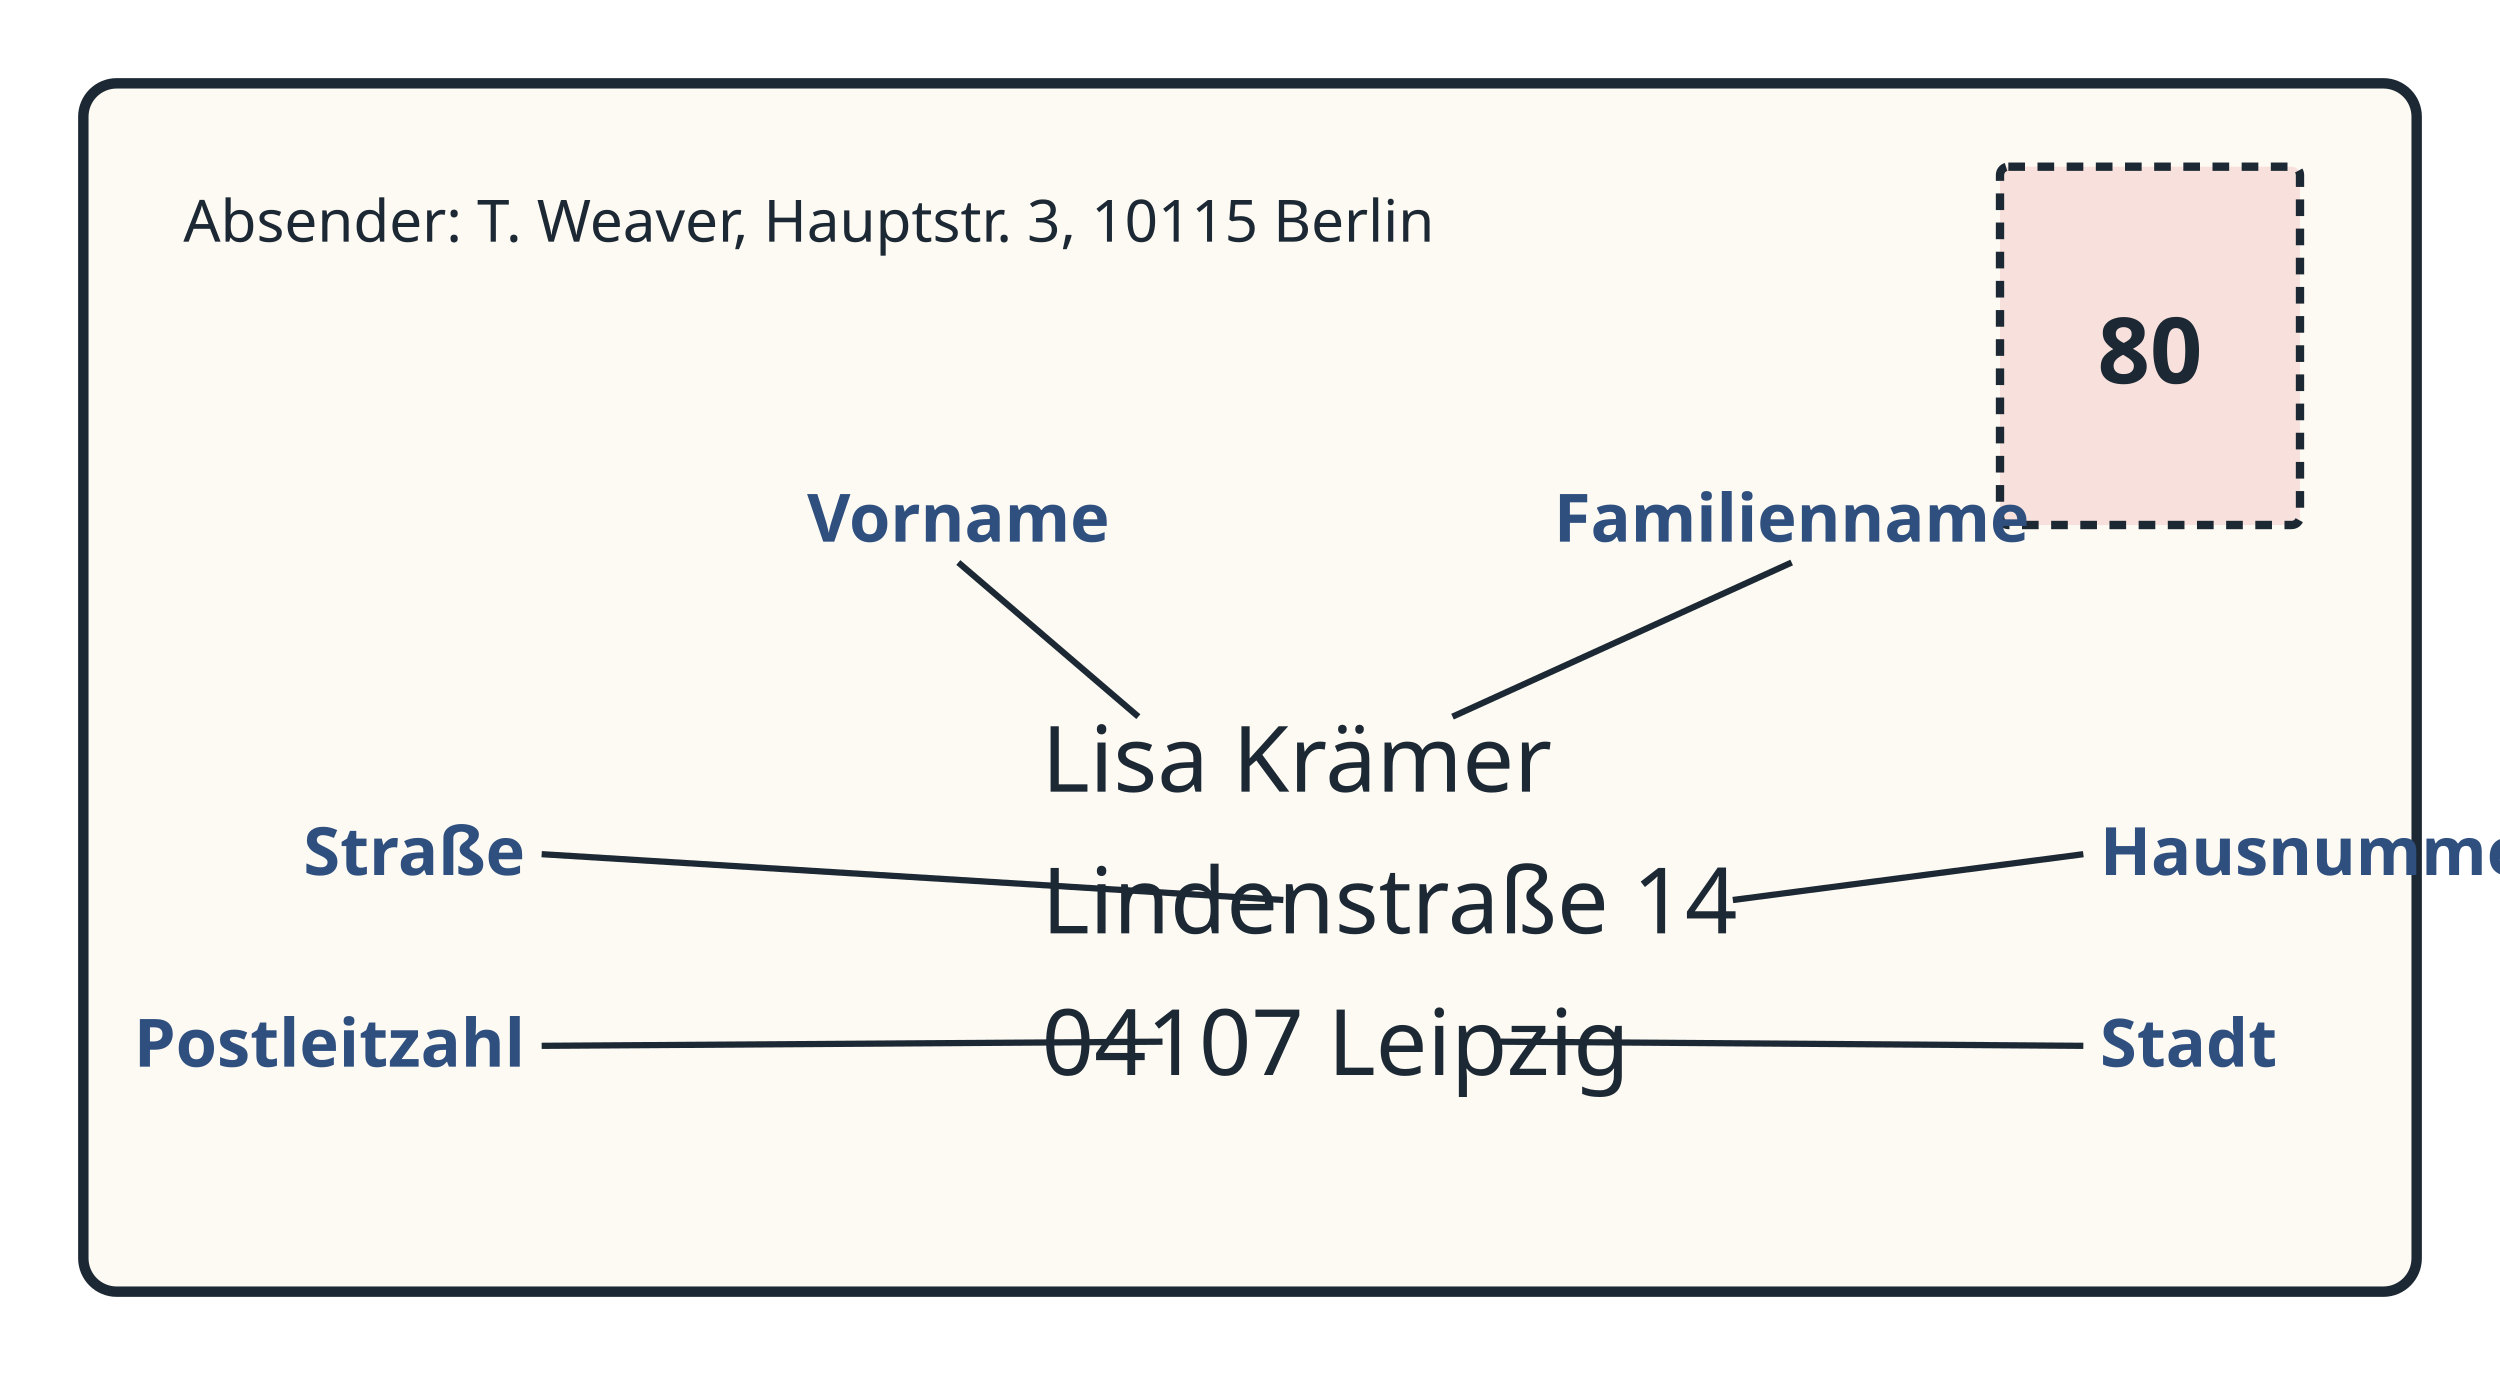
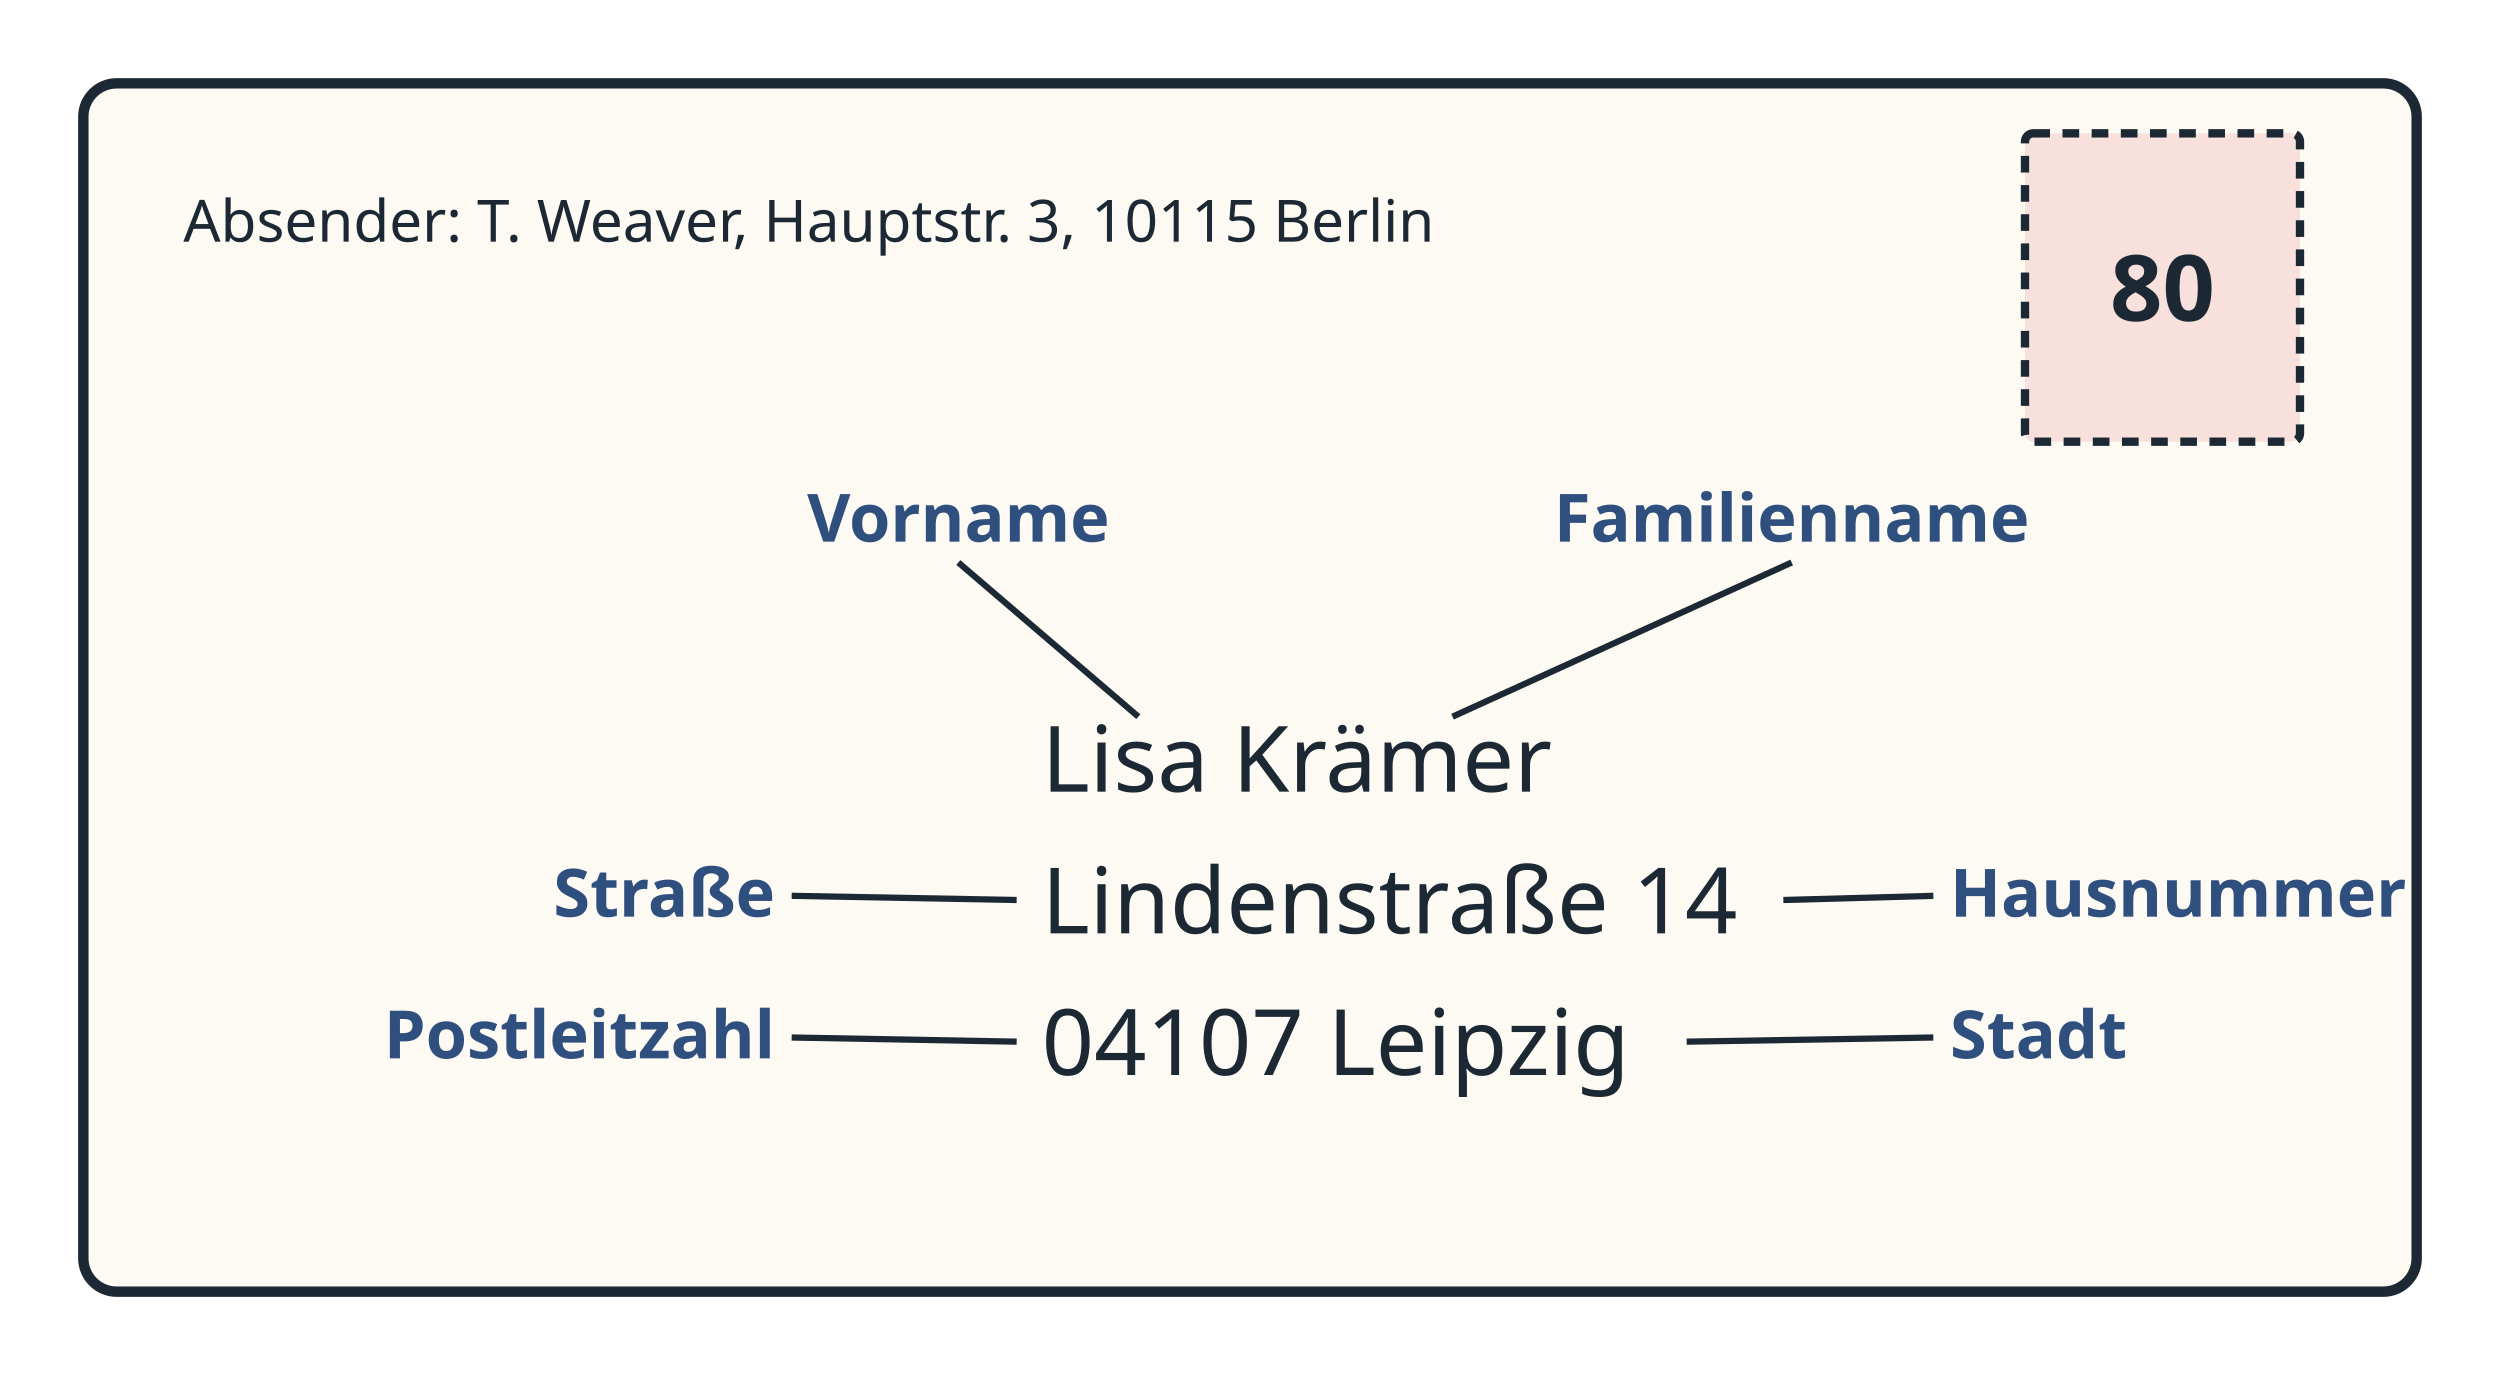
<svg xmlns="http://www.w3.org/2000/svg" viewBox="0 0 600 330" width="600" height="330" role="img">
  <rect x="0" y="0" width="600" height="330" fill="#ffffff" />
  <rect x="20" y="20" width="560" height="290" rx="8" fill="#fdfaf3" stroke="#1c2833" stroke-width="2.5" />
-   <rect x="480" y="40" width="72" height="86" rx="2" fill="#f8e1dc" stroke="#1c2833" stroke-width="2" stroke-dasharray="4 3" />
-   <text x="516" y="92" font-family="sans-serif" font-size="22" font-weight="bold" fill="#1c2833" text-anchor="middle">80</text>
+   <rect x="486" y="32" width="66" height="74" rx="2" fill="#f8e1dc" stroke="#1c2833" stroke-width="2" stroke-dasharray="4 3" />
+   <text x="519" y="77" font-family="sans-serif" font-size="22" font-weight="bold" fill="#1c2833" text-anchor="middle">80</text>
  <text x="44" y="58" font-family="sans-serif" font-size="14" font-weight="normal" fill="#1c2833" text-anchor="start">Absender: T. Weaver, Hauptstr. 3, 10115 Berlin</text>
  <text x="250" y="190" font-family="sans-serif" font-size="22" font-weight="normal" fill="#1c2833" text-anchor="start">Lisa Krämer</text>
  <text x="250" y="224" font-family="sans-serif" font-size="22" font-weight="normal" fill="#1c2833" text-anchor="start">Lindenstraße 14</text>
  <text x="250" y="258" font-family="sans-serif" font-size="22" font-weight="normal" fill="#1c2833" text-anchor="start">04107 Leipzig</text>
  <line x1="273.2" y1="172" x2="230" y2="135" stroke="#1c2833" stroke-width="1.5" />
  <text x="230" y="130" font-family="sans-serif" font-size="16" font-weight="bold" fill="#2f4f7f" text-anchor="middle">Vorname</text>
  <line x1="348.6" y1="172" x2="430" y2="135" stroke="#1c2833" stroke-width="1.5" />
  <text x="430" y="130" font-family="sans-serif" font-size="16" font-weight="bold" fill="#2f4f7f" text-anchor="middle">Familienname</text>
-   <line x1="308.0" y1="216" x2="130" y2="205" stroke="#1c2833" stroke-width="1.5" />
-   <text x="126" y="210" font-family="sans-serif" font-size="16" font-weight="bold" fill="#2f4f7f" text-anchor="end">Straße</text>
-   <line x1="415.88" y1="216" x2="500" y2="205" stroke="#1c2833" stroke-width="1.5" />
-   <text x="504" y="210" font-family="sans-serif" font-size="16" font-weight="bold" fill="#2f4f7f" text-anchor="start">Hausnummer</text>
-   <line x1="279.0" y1="250" x2="130" y2="251" stroke="#1c2833" stroke-width="1.5" />
-   <text x="126" y="256" font-family="sans-serif" font-size="16" font-weight="bold" fill="#2f4f7f" text-anchor="end">Postleitzahl</text>
-   <line x1="360.2" y1="250" x2="500" y2="251" stroke="#1c2833" stroke-width="1.5" />
-   <text x="504" y="256" font-family="sans-serif" font-size="16" font-weight="bold" fill="#2f4f7f" text-anchor="start">Stadt</text>
+   <line x1="244" y1="216" x2="190" y2="215" stroke="#1c2833" stroke-width="1.5" />
+   <text x="186" y="220" font-family="sans-serif" font-size="16" font-weight="bold" fill="#2f4f7f" text-anchor="end">Straße</text>
+   <line x1="428.0" y1="216" x2="464.0" y2="215" stroke="#1c2833" stroke-width="1.5" />
+   <text x="468.0" y="220" font-family="sans-serif" font-size="16" font-weight="bold" fill="#2f4f7f" text-anchor="start">Hausnummer</text>
+   <line x1="244" y1="250" x2="190" y2="249" stroke="#1c2833" stroke-width="1.5" />
+   <text x="186" y="254" font-family="sans-serif" font-size="16" font-weight="bold" fill="#2f4f7f" text-anchor="end">Postleitzahl</text>
+   <line x1="404.8" y1="250" x2="464.0" y2="249" stroke="#1c2833" stroke-width="1.5" />
+   <text x="468.0" y="254" font-family="sans-serif" font-size="16" font-weight="bold" fill="#2f4f7f" text-anchor="start">Stadt</text>
</svg>
